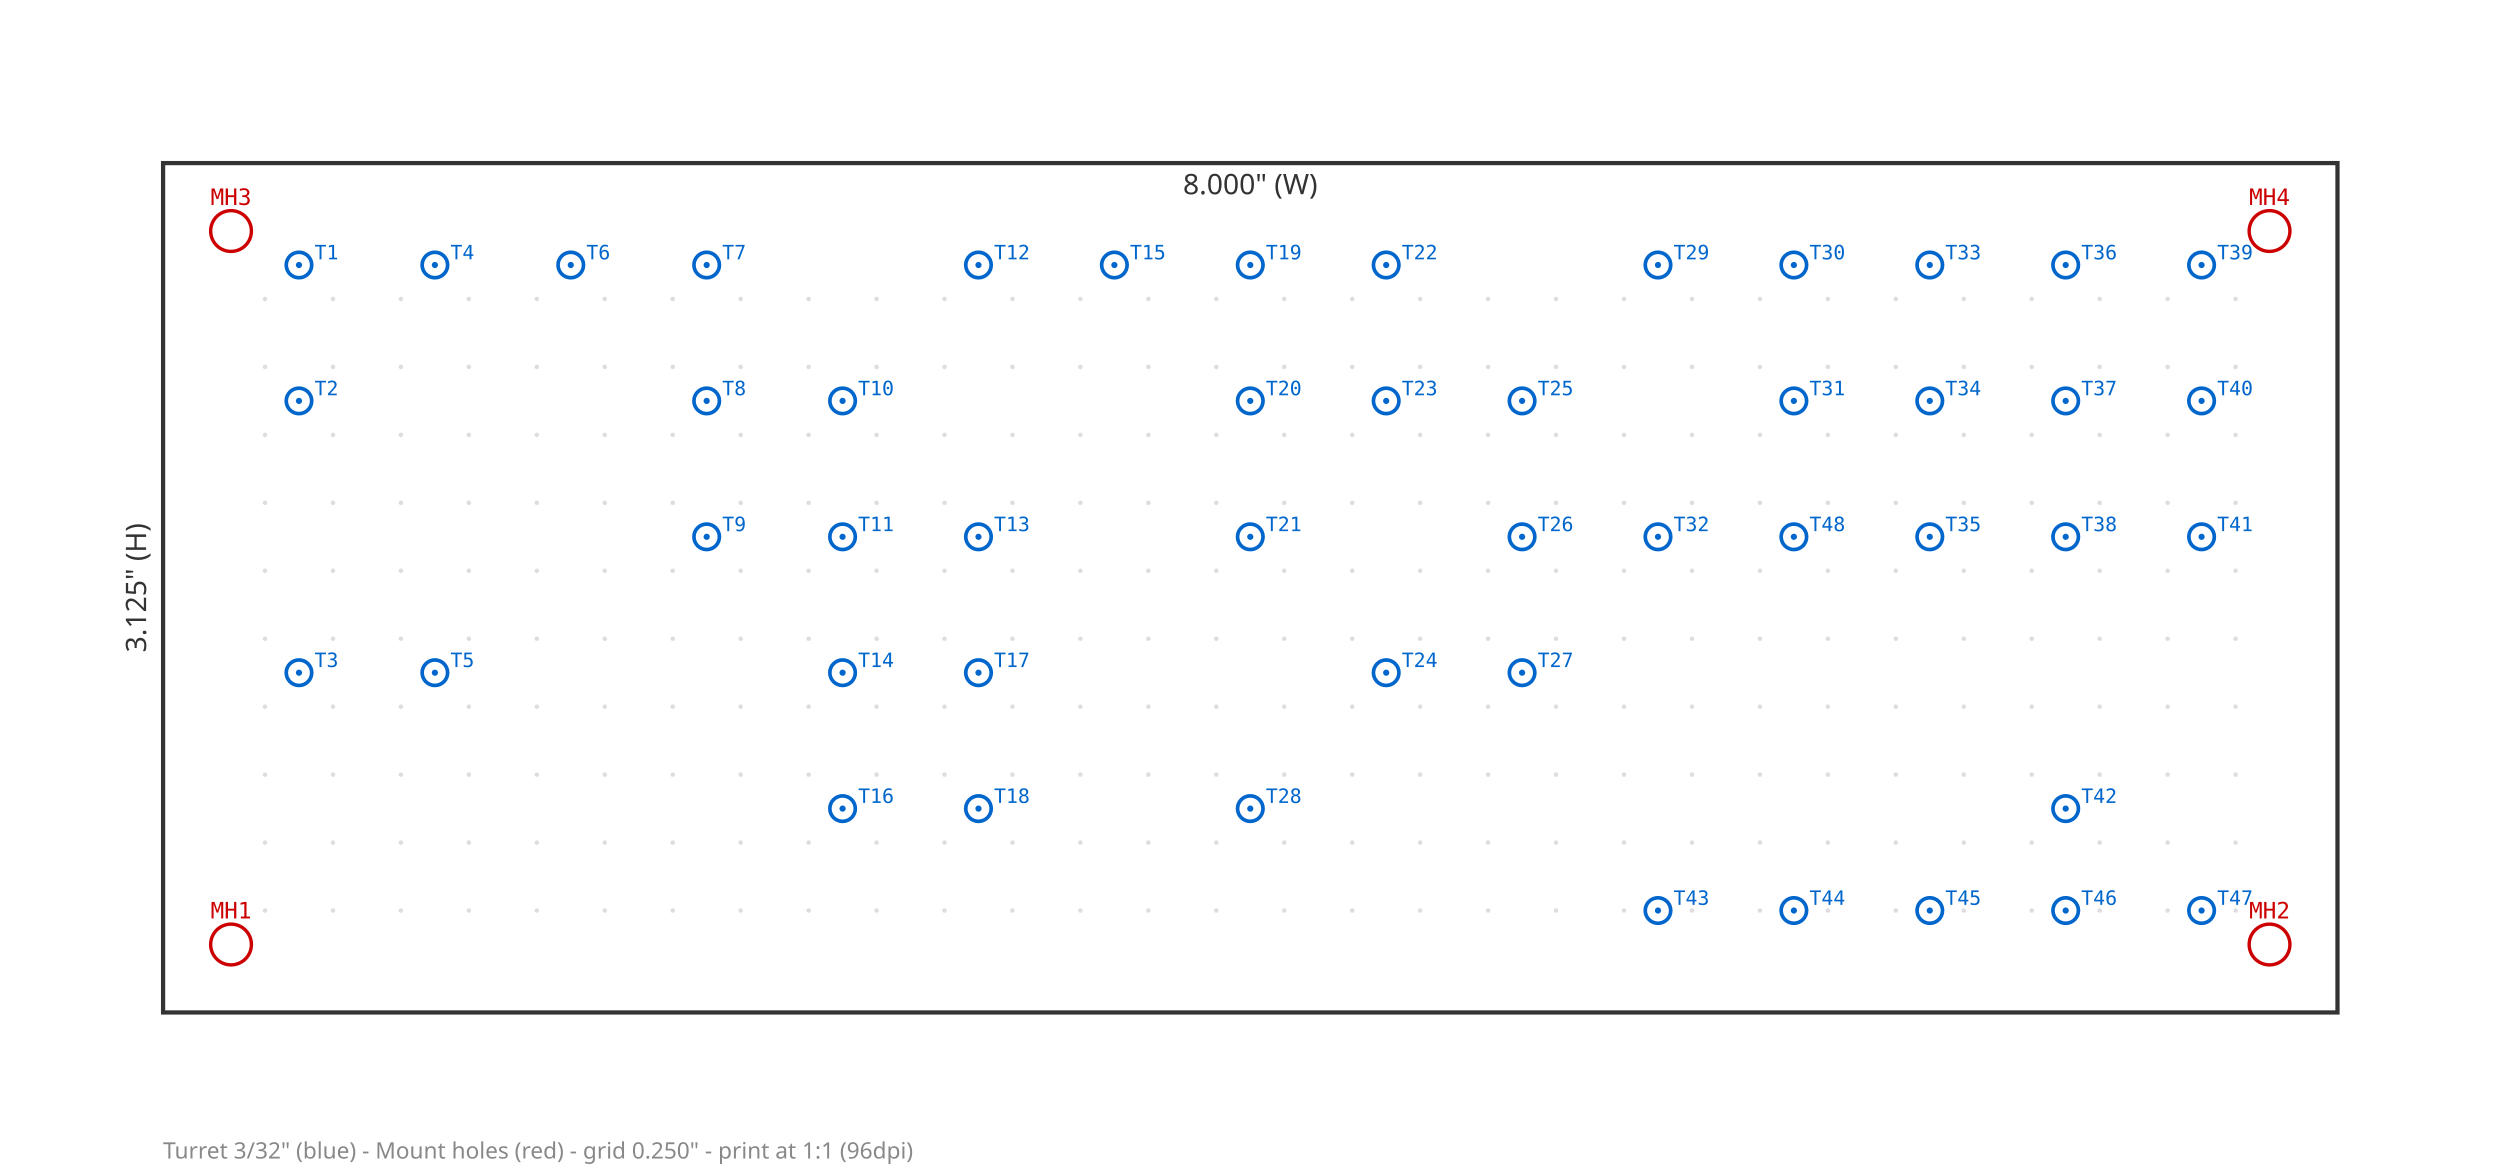
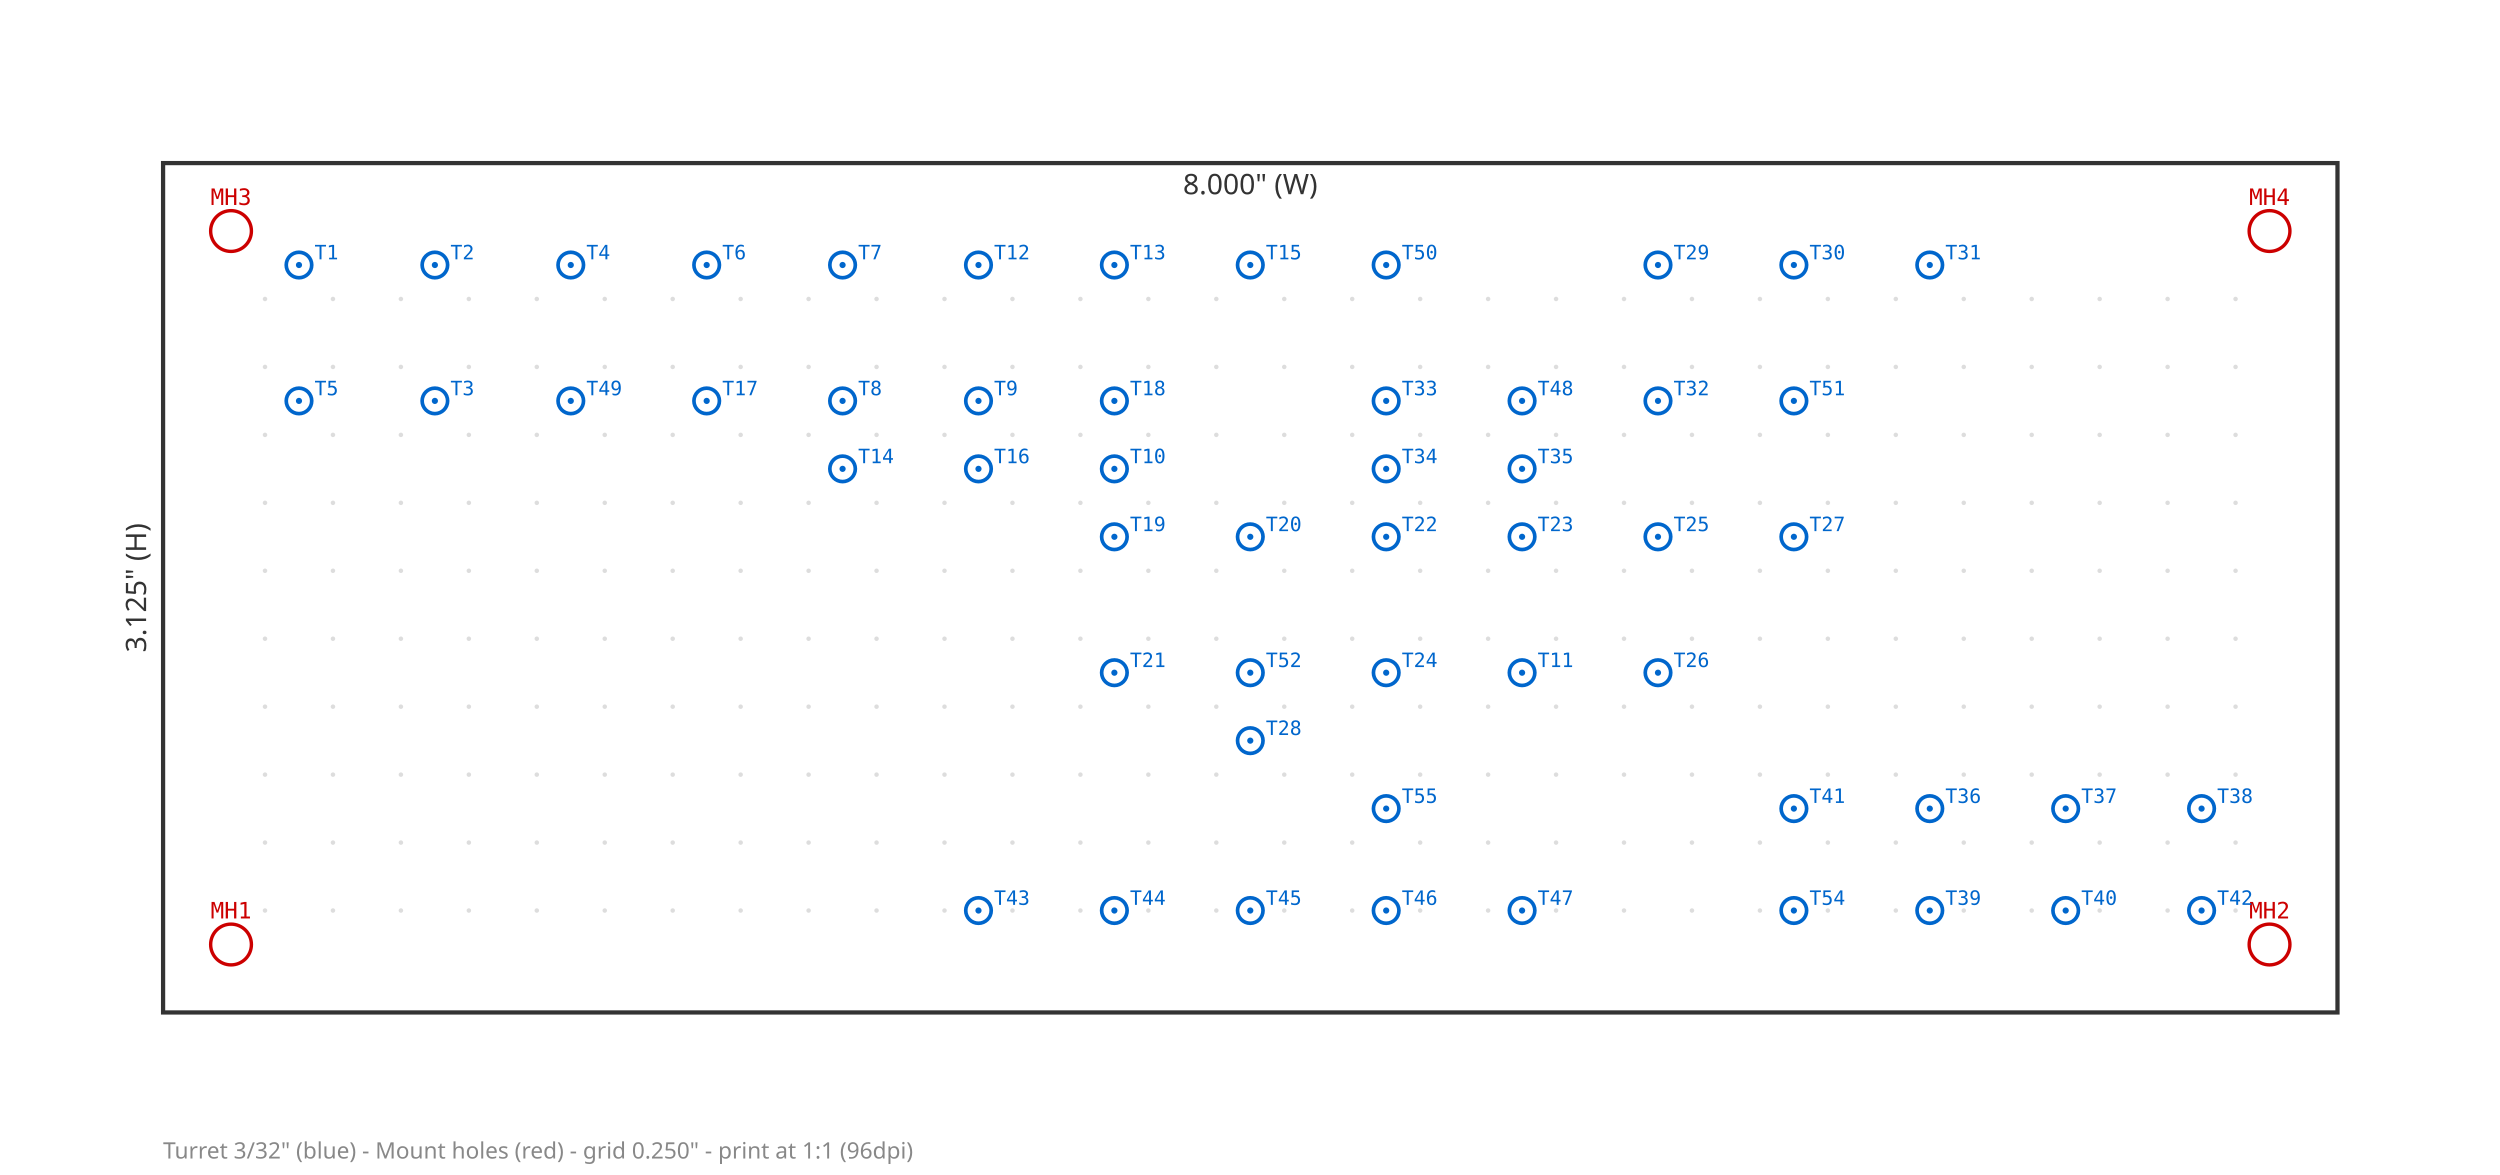
<svg xmlns="http://www.w3.org/2000/svg" width="883" height="415" viewBox="0 0 883 415">
  <rect width="100%" height="100%" fill="white" />
  <rect x="57.6" y="57.6" width="768.0" height="300.0" fill="none" stroke="#333" stroke-width="1.5" />
  <circle cx="93.6" cy="321.6" r="0.8" fill="#ddd" />
  <circle cx="93.6" cy="297.6" r="0.8" fill="#ddd" />
  <circle cx="93.6" cy="273.6" r="0.8" fill="#ddd" />
  <circle cx="93.6" cy="249.6" r="0.8" fill="#ddd" />
  <circle cx="93.6" cy="225.6" r="0.8" fill="#ddd" />
  <circle cx="93.6" cy="201.6" r="0.8" fill="#ddd" />
  <circle cx="93.6" cy="177.6" r="0.8" fill="#ddd" />
  <circle cx="93.6" cy="153.6" r="0.8" fill="#ddd" />
  <circle cx="93.6" cy="129.6" r="0.8" fill="#ddd" />
  <circle cx="93.6" cy="105.6" r="0.8" fill="#ddd" />
  <circle cx="117.6" cy="321.6" r="0.8" fill="#ddd" />
  <circle cx="117.6" cy="297.6" r="0.8" fill="#ddd" />
  <circle cx="117.6" cy="273.6" r="0.8" fill="#ddd" />
  <circle cx="117.6" cy="249.6" r="0.8" fill="#ddd" />
  <circle cx="117.6" cy="225.6" r="0.8" fill="#ddd" />
  <circle cx="117.6" cy="201.6" r="0.8" fill="#ddd" />
  <circle cx="117.6" cy="177.6" r="0.8" fill="#ddd" />
  <circle cx="117.6" cy="153.6" r="0.8" fill="#ddd" />
  <circle cx="117.6" cy="129.6" r="0.8" fill="#ddd" />
  <circle cx="117.6" cy="105.6" r="0.8" fill="#ddd" />
  <circle cx="141.6" cy="321.6" r="0.8" fill="#ddd" />
  <circle cx="141.6" cy="297.6" r="0.8" fill="#ddd" />
  <circle cx="141.6" cy="273.6" r="0.8" fill="#ddd" />
  <circle cx="141.6" cy="249.6" r="0.8" fill="#ddd" />
  <circle cx="141.6" cy="225.6" r="0.8" fill="#ddd" />
  <circle cx="141.6" cy="201.6" r="0.8" fill="#ddd" />
  <circle cx="141.6" cy="177.6" r="0.8" fill="#ddd" />
  <circle cx="141.6" cy="153.6" r="0.8" fill="#ddd" />
  <circle cx="141.6" cy="129.6" r="0.8" fill="#ddd" />
  <circle cx="141.6" cy="105.6" r="0.8" fill="#ddd" />
  <circle cx="165.6" cy="321.6" r="0.8" fill="#ddd" />
  <circle cx="165.6" cy="297.6" r="0.8" fill="#ddd" />
  <circle cx="165.6" cy="273.6" r="0.8" fill="#ddd" />
  <circle cx="165.6" cy="249.6" r="0.8" fill="#ddd" />
  <circle cx="165.6" cy="225.6" r="0.8" fill="#ddd" />
  <circle cx="165.6" cy="201.6" r="0.8" fill="#ddd" />
  <circle cx="165.6" cy="177.6" r="0.8" fill="#ddd" />
  <circle cx="165.6" cy="153.6" r="0.8" fill="#ddd" />
  <circle cx="165.6" cy="129.6" r="0.8" fill="#ddd" />
  <circle cx="165.6" cy="105.6" r="0.8" fill="#ddd" />
  <circle cx="189.6" cy="321.6" r="0.8" fill="#ddd" />
  <circle cx="189.6" cy="297.6" r="0.8" fill="#ddd" />
  <circle cx="189.6" cy="273.6" r="0.8" fill="#ddd" />
  <circle cx="189.6" cy="249.6" r="0.8" fill="#ddd" />
  <circle cx="189.6" cy="225.6" r="0.8" fill="#ddd" />
  <circle cx="189.6" cy="201.6" r="0.8" fill="#ddd" />
  <circle cx="189.6" cy="177.6" r="0.8" fill="#ddd" />
  <circle cx="189.6" cy="153.6" r="0.8" fill="#ddd" />
  <circle cx="189.6" cy="129.6" r="0.8" fill="#ddd" />
  <circle cx="189.6" cy="105.6" r="0.8" fill="#ddd" />
  <circle cx="213.6" cy="321.6" r="0.8" fill="#ddd" />
  <circle cx="213.6" cy="297.6" r="0.8" fill="#ddd" />
  <circle cx="213.6" cy="273.6" r="0.8" fill="#ddd" />
  <circle cx="213.6" cy="249.6" r="0.8" fill="#ddd" />
  <circle cx="213.6" cy="225.6" r="0.8" fill="#ddd" />
  <circle cx="213.6" cy="201.6" r="0.8" fill="#ddd" />
  <circle cx="213.6" cy="177.6" r="0.8" fill="#ddd" />
  <circle cx="213.6" cy="153.6" r="0.8" fill="#ddd" />
  <circle cx="213.6" cy="129.6" r="0.8" fill="#ddd" />
  <circle cx="213.6" cy="105.6" r="0.8" fill="#ddd" />
  <circle cx="237.6" cy="321.6" r="0.8" fill="#ddd" />
  <circle cx="237.6" cy="297.6" r="0.8" fill="#ddd" />
  <circle cx="237.6" cy="273.6" r="0.8" fill="#ddd" />
  <circle cx="237.6" cy="249.6" r="0.8" fill="#ddd" />
  <circle cx="237.6" cy="225.6" r="0.8" fill="#ddd" />
  <circle cx="237.6" cy="201.6" r="0.8" fill="#ddd" />
  <circle cx="237.6" cy="177.6" r="0.8" fill="#ddd" />
  <circle cx="237.6" cy="153.6" r="0.8" fill="#ddd" />
  <circle cx="237.6" cy="129.6" r="0.8" fill="#ddd" />
  <circle cx="237.6" cy="105.6" r="0.8" fill="#ddd" />
  <circle cx="261.6" cy="321.6" r="0.8" fill="#ddd" />
  <circle cx="261.6" cy="297.6" r="0.8" fill="#ddd" />
  <circle cx="261.6" cy="273.6" r="0.8" fill="#ddd" />
  <circle cx="261.6" cy="249.6" r="0.8" fill="#ddd" />
  <circle cx="261.6" cy="225.6" r="0.8" fill="#ddd" />
  <circle cx="261.6" cy="201.6" r="0.8" fill="#ddd" />
  <circle cx="261.6" cy="177.6" r="0.8" fill="#ddd" />
  <circle cx="261.6" cy="153.6" r="0.8" fill="#ddd" />
  <circle cx="261.6" cy="129.6" r="0.8" fill="#ddd" />
  <circle cx="261.6" cy="105.6" r="0.8" fill="#ddd" />
  <circle cx="285.6" cy="321.6" r="0.8" fill="#ddd" />
  <circle cx="285.6" cy="297.6" r="0.8" fill="#ddd" />
  <circle cx="285.6" cy="273.6" r="0.8" fill="#ddd" />
  <circle cx="285.6" cy="249.6" r="0.8" fill="#ddd" />
  <circle cx="285.6" cy="225.6" r="0.8" fill="#ddd" />
  <circle cx="285.6" cy="201.6" r="0.8" fill="#ddd" />
  <circle cx="285.6" cy="177.6" r="0.8" fill="#ddd" />
  <circle cx="285.6" cy="153.6" r="0.8" fill="#ddd" />
  <circle cx="285.6" cy="129.6" r="0.8" fill="#ddd" />
  <circle cx="285.6" cy="105.6" r="0.8" fill="#ddd" />
  <circle cx="309.6" cy="321.6" r="0.8" fill="#ddd" />
  <circle cx="309.6" cy="297.6" r="0.8" fill="#ddd" />
  <circle cx="309.6" cy="273.6" r="0.8" fill="#ddd" />
  <circle cx="309.6" cy="249.6" r="0.8" fill="#ddd" />
  <circle cx="309.6" cy="225.6" r="0.8" fill="#ddd" />
  <circle cx="309.6" cy="201.6" r="0.8" fill="#ddd" />
  <circle cx="309.6" cy="177.6" r="0.8" fill="#ddd" />
  <circle cx="309.6" cy="153.6" r="0.8" fill="#ddd" />
  <circle cx="309.6" cy="129.6" r="0.8" fill="#ddd" />
  <circle cx="309.6" cy="105.6" r="0.8" fill="#ddd" />
  <circle cx="333.6" cy="321.6" r="0.8" fill="#ddd" />
  <circle cx="333.6" cy="297.6" r="0.8" fill="#ddd" />
  <circle cx="333.6" cy="273.6" r="0.8" fill="#ddd" />
  <circle cx="333.6" cy="249.6" r="0.8" fill="#ddd" />
  <circle cx="333.6" cy="225.6" r="0.8" fill="#ddd" />
  <circle cx="333.6" cy="201.6" r="0.8" fill="#ddd" />
  <circle cx="333.6" cy="177.6" r="0.8" fill="#ddd" />
  <circle cx="333.6" cy="153.6" r="0.8" fill="#ddd" />
  <circle cx="333.6" cy="129.6" r="0.8" fill="#ddd" />
  <circle cx="333.6" cy="105.6" r="0.8" fill="#ddd" />
  <circle cx="357.6" cy="321.6" r="0.8" fill="#ddd" />
  <circle cx="357.6" cy="297.6" r="0.8" fill="#ddd" />
  <circle cx="357.6" cy="273.6" r="0.8" fill="#ddd" />
  <circle cx="357.6" cy="249.6" r="0.8" fill="#ddd" />
  <circle cx="357.6" cy="225.6" r="0.8" fill="#ddd" />
  <circle cx="357.6" cy="201.6" r="0.8" fill="#ddd" />
  <circle cx="357.6" cy="177.6" r="0.8" fill="#ddd" />
  <circle cx="357.6" cy="153.6" r="0.8" fill="#ddd" />
  <circle cx="357.6" cy="129.6" r="0.8" fill="#ddd" />
  <circle cx="357.6" cy="105.6" r="0.8" fill="#ddd" />
  <circle cx="381.6" cy="321.6" r="0.8" fill="#ddd" />
  <circle cx="381.6" cy="297.6" r="0.8" fill="#ddd" />
  <circle cx="381.6" cy="273.6" r="0.8" fill="#ddd" />
  <circle cx="381.6" cy="249.6" r="0.8" fill="#ddd" />
  <circle cx="381.6" cy="225.6" r="0.8" fill="#ddd" />
  <circle cx="381.6" cy="201.6" r="0.8" fill="#ddd" />
  <circle cx="381.6" cy="177.6" r="0.8" fill="#ddd" />
  <circle cx="381.6" cy="153.6" r="0.8" fill="#ddd" />
  <circle cx="381.6" cy="129.6" r="0.8" fill="#ddd" />
  <circle cx="381.6" cy="105.6" r="0.8" fill="#ddd" />
  <circle cx="405.6" cy="321.6" r="0.8" fill="#ddd" />
  <circle cx="405.6" cy="297.6" r="0.8" fill="#ddd" />
  <circle cx="405.6" cy="273.6" r="0.8" fill="#ddd" />
  <circle cx="405.6" cy="249.6" r="0.8" fill="#ddd" />
  <circle cx="405.6" cy="225.6" r="0.8" fill="#ddd" />
  <circle cx="405.6" cy="201.6" r="0.8" fill="#ddd" />
  <circle cx="405.6" cy="177.6" r="0.8" fill="#ddd" />
  <circle cx="405.6" cy="153.6" r="0.8" fill="#ddd" />
  <circle cx="405.6" cy="129.6" r="0.8" fill="#ddd" />
  <circle cx="405.6" cy="105.6" r="0.8" fill="#ddd" />
  <circle cx="429.6" cy="321.6" r="0.8" fill="#ddd" />
  <circle cx="429.6" cy="297.6" r="0.8" fill="#ddd" />
  <circle cx="429.6" cy="273.6" r="0.8" fill="#ddd" />
  <circle cx="429.6" cy="249.6" r="0.8" fill="#ddd" />
  <circle cx="429.6" cy="225.6" r="0.8" fill="#ddd" />
  <circle cx="429.6" cy="201.6" r="0.8" fill="#ddd" />
  <circle cx="429.6" cy="177.6" r="0.8" fill="#ddd" />
  <circle cx="429.6" cy="153.6" r="0.8" fill="#ddd" />
  <circle cx="429.6" cy="129.6" r="0.8" fill="#ddd" />
  <circle cx="429.6" cy="105.6" r="0.8" fill="#ddd" />
  <circle cx="453.6" cy="321.6" r="0.8" fill="#ddd" />
  <circle cx="453.6" cy="297.6" r="0.8" fill="#ddd" />
  <circle cx="453.6" cy="273.6" r="0.8" fill="#ddd" />
  <circle cx="453.6" cy="249.6" r="0.8" fill="#ddd" />
  <circle cx="453.6" cy="225.6" r="0.8" fill="#ddd" />
  <circle cx="453.6" cy="201.6" r="0.8" fill="#ddd" />
  <circle cx="453.6" cy="177.6" r="0.8" fill="#ddd" />
  <circle cx="453.6" cy="153.6" r="0.8" fill="#ddd" />
  <circle cx="453.6" cy="129.6" r="0.8" fill="#ddd" />
  <circle cx="453.6" cy="105.6" r="0.8" fill="#ddd" />
  <circle cx="477.6" cy="321.6" r="0.8" fill="#ddd" />
  <circle cx="477.6" cy="297.6" r="0.8" fill="#ddd" />
  <circle cx="477.6" cy="273.6" r="0.8" fill="#ddd" />
  <circle cx="477.6" cy="249.6" r="0.8" fill="#ddd" />
  <circle cx="477.6" cy="225.6" r="0.8" fill="#ddd" />
  <circle cx="477.6" cy="201.6" r="0.8" fill="#ddd" />
  <circle cx="477.6" cy="177.6" r="0.8" fill="#ddd" />
  <circle cx="477.6" cy="153.6" r="0.8" fill="#ddd" />
  <circle cx="477.6" cy="129.6" r="0.8" fill="#ddd" />
  <circle cx="477.6" cy="105.6" r="0.8" fill="#ddd" />
  <circle cx="501.6" cy="321.6" r="0.8" fill="#ddd" />
  <circle cx="501.6" cy="297.6" r="0.8" fill="#ddd" />
  <circle cx="501.6" cy="273.6" r="0.8" fill="#ddd" />
  <circle cx="501.6" cy="249.6" r="0.8" fill="#ddd" />
  <circle cx="501.6" cy="225.6" r="0.8" fill="#ddd" />
  <circle cx="501.6" cy="201.6" r="0.8" fill="#ddd" />
  <circle cx="501.6" cy="177.6" r="0.8" fill="#ddd" />
  <circle cx="501.6" cy="153.6" r="0.8" fill="#ddd" />
  <circle cx="501.6" cy="129.6" r="0.8" fill="#ddd" />
  <circle cx="501.6" cy="105.6" r="0.8" fill="#ddd" />
  <circle cx="525.6" cy="321.6" r="0.8" fill="#ddd" />
  <circle cx="525.6" cy="297.6" r="0.8" fill="#ddd" />
  <circle cx="525.6" cy="273.6" r="0.8" fill="#ddd" />
  <circle cx="525.6" cy="249.6" r="0.8" fill="#ddd" />
  <circle cx="525.6" cy="225.6" r="0.8" fill="#ddd" />
  <circle cx="525.6" cy="201.6" r="0.8" fill="#ddd" />
  <circle cx="525.6" cy="177.6" r="0.8" fill="#ddd" />
  <circle cx="525.6" cy="153.6" r="0.8" fill="#ddd" />
  <circle cx="525.6" cy="129.6" r="0.8" fill="#ddd" />
  <circle cx="525.6" cy="105.6" r="0.8" fill="#ddd" />
  <circle cx="549.6" cy="321.6" r="0.8" fill="#ddd" />
  <circle cx="549.6" cy="297.6" r="0.8" fill="#ddd" />
  <circle cx="549.6" cy="273.6" r="0.8" fill="#ddd" />
  <circle cx="549.6" cy="249.6" r="0.8" fill="#ddd" />
  <circle cx="549.6" cy="225.6" r="0.8" fill="#ddd" />
  <circle cx="549.6" cy="201.6" r="0.8" fill="#ddd" />
  <circle cx="549.6" cy="177.6" r="0.8" fill="#ddd" />
  <circle cx="549.6" cy="153.6" r="0.8" fill="#ddd" />
  <circle cx="549.6" cy="129.6" r="0.8" fill="#ddd" />
  <circle cx="549.6" cy="105.6" r="0.8" fill="#ddd" />
  <circle cx="573.6" cy="321.6" r="0.8" fill="#ddd" />
  <circle cx="573.6" cy="297.6" r="0.8" fill="#ddd" />
  <circle cx="573.6" cy="273.6" r="0.8" fill="#ddd" />
  <circle cx="573.6" cy="249.6" r="0.8" fill="#ddd" />
  <circle cx="573.6" cy="225.6" r="0.8" fill="#ddd" />
  <circle cx="573.6" cy="201.6" r="0.8" fill="#ddd" />
  <circle cx="573.6" cy="177.6" r="0.8" fill="#ddd" />
  <circle cx="573.6" cy="153.6" r="0.8" fill="#ddd" />
  <circle cx="573.6" cy="129.6" r="0.8" fill="#ddd" />
  <circle cx="573.6" cy="105.6" r="0.8" fill="#ddd" />
  <circle cx="597.6" cy="321.6" r="0.8" fill="#ddd" />
  <circle cx="597.6" cy="297.6" r="0.8" fill="#ddd" />
  <circle cx="597.6" cy="273.6" r="0.8" fill="#ddd" />
  <circle cx="597.6" cy="249.6" r="0.8" fill="#ddd" />
  <circle cx="597.6" cy="225.6" r="0.8" fill="#ddd" />
  <circle cx="597.6" cy="201.6" r="0.8" fill="#ddd" />
  <circle cx="597.6" cy="177.6" r="0.8" fill="#ddd" />
  <circle cx="597.6" cy="153.6" r="0.8" fill="#ddd" />
  <circle cx="597.6" cy="129.6" r="0.8" fill="#ddd" />
  <circle cx="597.6" cy="105.6" r="0.8" fill="#ddd" />
  <circle cx="621.6" cy="321.6" r="0.8" fill="#ddd" />
  <circle cx="621.6" cy="297.6" r="0.8" fill="#ddd" />
  <circle cx="621.6" cy="273.6" r="0.8" fill="#ddd" />
  <circle cx="621.6" cy="249.6" r="0.8" fill="#ddd" />
  <circle cx="621.6" cy="225.6" r="0.8" fill="#ddd" />
  <circle cx="621.6" cy="201.6" r="0.8" fill="#ddd" />
  <circle cx="621.6" cy="177.6" r="0.8" fill="#ddd" />
  <circle cx="621.6" cy="153.6" r="0.8" fill="#ddd" />
  <circle cx="621.6" cy="129.6" r="0.8" fill="#ddd" />
  <circle cx="621.6" cy="105.6" r="0.8" fill="#ddd" />
  <circle cx="645.6" cy="321.6" r="0.8" fill="#ddd" />
  <circle cx="645.6" cy="297.6" r="0.8" fill="#ddd" />
  <circle cx="645.6" cy="273.6" r="0.8" fill="#ddd" />
  <circle cx="645.6" cy="249.6" r="0.8" fill="#ddd" />
  <circle cx="645.6" cy="225.6" r="0.8" fill="#ddd" />
  <circle cx="645.6" cy="201.6" r="0.8" fill="#ddd" />
  <circle cx="645.6" cy="177.6" r="0.8" fill="#ddd" />
  <circle cx="645.6" cy="153.6" r="0.8" fill="#ddd" />
  <circle cx="645.6" cy="129.6" r="0.8" fill="#ddd" />
  <circle cx="645.6" cy="105.6" r="0.8" fill="#ddd" />
  <circle cx="669.6" cy="321.6" r="0.8" fill="#ddd" />
  <circle cx="669.6" cy="297.6" r="0.8" fill="#ddd" />
  <circle cx="669.6" cy="273.6" r="0.8" fill="#ddd" />
  <circle cx="669.6" cy="249.6" r="0.8" fill="#ddd" />
  <circle cx="669.6" cy="225.6" r="0.8" fill="#ddd" />
  <circle cx="669.6" cy="201.6" r="0.8" fill="#ddd" />
  <circle cx="669.6" cy="177.6" r="0.8" fill="#ddd" />
  <circle cx="669.6" cy="153.6" r="0.8" fill="#ddd" />
  <circle cx="669.6" cy="129.6" r="0.8" fill="#ddd" />
  <circle cx="669.6" cy="105.6" r="0.8" fill="#ddd" />
  <circle cx="693.6" cy="321.6" r="0.8" fill="#ddd" />
  <circle cx="693.6" cy="297.6" r="0.8" fill="#ddd" />
  <circle cx="693.6" cy="273.6" r="0.8" fill="#ddd" />
  <circle cx="693.6" cy="249.6" r="0.8" fill="#ddd" />
  <circle cx="693.6" cy="225.6" r="0.8" fill="#ddd" />
  <circle cx="693.6" cy="201.6" r="0.8" fill="#ddd" />
  <circle cx="693.6" cy="177.6" r="0.8" fill="#ddd" />
  <circle cx="693.6" cy="153.6" r="0.8" fill="#ddd" />
  <circle cx="693.6" cy="129.6" r="0.8" fill="#ddd" />
  <circle cx="693.6" cy="105.6" r="0.8" fill="#ddd" />
  <circle cx="717.6" cy="321.6" r="0.8" fill="#ddd" />
  <circle cx="717.6" cy="297.6" r="0.8" fill="#ddd" />
  <circle cx="717.6" cy="273.6" r="0.8" fill="#ddd" />
  <circle cx="717.6" cy="249.6" r="0.8" fill="#ddd" />
  <circle cx="717.6" cy="225.6" r="0.8" fill="#ddd" />
  <circle cx="717.6" cy="201.6" r="0.8" fill="#ddd" />
  <circle cx="717.6" cy="177.6" r="0.8" fill="#ddd" />
  <circle cx="717.6" cy="153.6" r="0.8" fill="#ddd" />
  <circle cx="717.6" cy="129.6" r="0.8" fill="#ddd" />
  <circle cx="717.6" cy="105.6" r="0.8" fill="#ddd" />
  <circle cx="741.6" cy="321.6" r="0.8" fill="#ddd" />
  <circle cx="741.6" cy="297.6" r="0.8" fill="#ddd" />
  <circle cx="741.6" cy="273.6" r="0.8" fill="#ddd" />
  <circle cx="741.6" cy="249.6" r="0.8" fill="#ddd" />
  <circle cx="741.6" cy="225.6" r="0.8" fill="#ddd" />
  <circle cx="741.6" cy="201.6" r="0.8" fill="#ddd" />
  <circle cx="741.6" cy="177.6" r="0.8" fill="#ddd" />
  <circle cx="741.6" cy="153.6" r="0.8" fill="#ddd" />
  <circle cx="741.6" cy="129.6" r="0.8" fill="#ddd" />
  <circle cx="741.6" cy="105.6" r="0.8" fill="#ddd" />
  <circle cx="765.6" cy="321.6" r="0.8" fill="#ddd" />
  <circle cx="765.6" cy="297.6" r="0.8" fill="#ddd" />
  <circle cx="765.6" cy="273.6" r="0.8" fill="#ddd" />
  <circle cx="765.6" cy="249.6" r="0.8" fill="#ddd" />
  <circle cx="765.6" cy="225.6" r="0.8" fill="#ddd" />
  <circle cx="765.6" cy="201.6" r="0.8" fill="#ddd" />
  <circle cx="765.6" cy="177.6" r="0.8" fill="#ddd" />
  <circle cx="765.6" cy="153.6" r="0.8" fill="#ddd" />
  <circle cx="765.6" cy="129.6" r="0.8" fill="#ddd" />
  <circle cx="765.6" cy="105.6" r="0.8" fill="#ddd" />
  <circle cx="789.6" cy="321.6" r="0.8" fill="#ddd" />
  <circle cx="789.6" cy="297.6" r="0.8" fill="#ddd" />
  <circle cx="789.6" cy="273.6" r="0.8" fill="#ddd" />
  <circle cx="789.6" cy="249.6" r="0.8" fill="#ddd" />
  <circle cx="789.6" cy="225.6" r="0.8" fill="#ddd" />
  <circle cx="789.6" cy="201.6" r="0.8" fill="#ddd" />
  <circle cx="789.6" cy="177.6" r="0.8" fill="#ddd" />
  <circle cx="789.6" cy="153.6" r="0.8" fill="#ddd" />
  <circle cx="789.6" cy="129.6" r="0.8" fill="#ddd" />
  <circle cx="789.6" cy="105.6" r="0.8" fill="#ddd" />
  <circle cx="81.6" cy="333.6" r="7.2" fill="none" stroke="#c00" stroke-width="1.2" />
  <text x="81.6" y="324.4" font-family="monospace" font-size="8" text-anchor="middle" fill="#c00">MH1</text>
  <circle cx="801.6" cy="333.6" r="7.2" fill="none" stroke="#c00" stroke-width="1.2" />
  <text x="801.6" y="324.4" font-family="monospace" font-size="8" text-anchor="middle" fill="#c00">MH2</text>
  <circle cx="81.6" cy="81.6" r="7.2" fill="none" stroke="#c00" stroke-width="1.2" />
  <text x="81.6" y="72.4" font-family="monospace" font-size="8" text-anchor="middle" fill="#c00">MH3</text>
  <circle cx="801.6" cy="81.6" r="7.2" fill="none" stroke="#c00" stroke-width="1.2" />
  <text x="801.6" y="72.4" font-family="monospace" font-size="8" text-anchor="middle" fill="#c00">MH4</text>
  <circle cx="105.6" cy="93.6" r="4.5" fill="none" stroke="#06c" stroke-width="1.3" />
  <circle cx="105.6" cy="93.6" r="1.1" fill="#06c" />
  <text x="111.1" y="91.6" font-family="monospace" font-size="7" fill="#06c">T1</text>
+   <circle cx="153.6" cy="93.6" r="4.5" fill="none" stroke="#06c" stroke-width="1.3" />
+   <circle cx="153.6" cy="93.6" r="1.1" fill="#06c" />
+   <text x="159.1" y="91.6" font-family="monospace" font-size="7" fill="#06c">T2</text>
+   <circle cx="153.6" cy="141.6" r="4.5" fill="none" stroke="#06c" stroke-width="1.3" />
+   <circle cx="153.6" cy="141.6" r="1.1" fill="#06c" />
+   <text x="159.1" y="139.6" font-family="monospace" font-size="7" fill="#06c">T3</text>
  <circle cx="105.6" cy="141.6" r="4.5" fill="none" stroke="#06c" stroke-width="1.3" />
  <circle cx="105.6" cy="141.6" r="1.1" fill="#06c" />
-   <text x="111.1" y="139.6" font-family="monospace" font-size="7" fill="#06c">T2</text>
-   <circle cx="105.6" cy="237.6" r="4.5" fill="none" stroke="#06c" stroke-width="1.3" />
-   <circle cx="105.6" cy="237.6" r="1.1" fill="#06c" />
-   <text x="111.1" y="235.6" font-family="monospace" font-size="7" fill="#06c">T3</text>
-   <circle cx="153.6" cy="93.6" r="4.5" fill="none" stroke="#06c" stroke-width="1.3" />
-   <circle cx="153.6" cy="93.6" r="1.1" fill="#06c" />
-   <text x="159.1" y="91.6" font-family="monospace" font-size="7" fill="#06c">T4</text>
-   <circle cx="153.6" cy="237.6" r="4.5" fill="none" stroke="#06c" stroke-width="1.3" />
-   <circle cx="153.6" cy="237.6" r="1.1" fill="#06c" />
-   <text x="159.1" y="235.6" font-family="monospace" font-size="7" fill="#06c">T5</text>
+   <text x="111.1" y="139.6" font-family="monospace" font-size="7" fill="#06c">T5</text>
  <circle cx="201.6" cy="93.6" r="4.5" fill="none" stroke="#06c" stroke-width="1.3" />
  <circle cx="201.6" cy="93.6" r="1.1" fill="#06c" />
-   <text x="207.1" y="91.6" font-family="monospace" font-size="7" fill="#06c">T6</text>
+   <text x="207.1" y="91.6" font-family="monospace" font-size="7" fill="#06c">T4</text>
+   <circle cx="201.6" cy="141.6" r="4.5" fill="none" stroke="#06c" stroke-width="1.3" />
+   <circle cx="201.6" cy="141.6" r="1.1" fill="#06c" />
+   <text x="207.1" y="139.6" font-family="monospace" font-size="7" fill="#06c">T49</text>
  <circle cx="249.6" cy="93.6" r="4.5" fill="none" stroke="#06c" stroke-width="1.3" />
  <circle cx="249.6" cy="93.6" r="1.1" fill="#06c" />
-   <text x="255.1" y="91.6" font-family="monospace" font-size="7" fill="#06c">T7</text>
-   <circle cx="249.6" cy="141.6" r="4.5" fill="none" stroke="#06c" stroke-width="1.3" />
-   <circle cx="249.6" cy="141.6" r="1.1" fill="#06c" />
-   <text x="255.1" y="139.6" font-family="monospace" font-size="7" fill="#06c">T8</text>
-   <circle cx="249.6" cy="189.6" r="4.5" fill="none" stroke="#06c" stroke-width="1.3" />
-   <circle cx="249.6" cy="189.6" r="1.1" fill="#06c" />
-   <text x="255.1" y="187.6" font-family="monospace" font-size="7" fill="#06c">T9</text>
+   <text x="255.1" y="91.6" font-family="monospace" font-size="7" fill="#06c">T6</text>
+   <circle cx="297.6" cy="93.6" r="4.5" fill="none" stroke="#06c" stroke-width="1.3" />
+   <circle cx="297.6" cy="93.6" r="1.1" fill="#06c" />
+   <text x="303.1" y="91.6" font-family="monospace" font-size="7" fill="#06c">T7</text>
  <circle cx="297.6" cy="141.6" r="4.5" fill="none" stroke="#06c" stroke-width="1.3" />
  <circle cx="297.6" cy="141.6" r="1.1" fill="#06c" />
-   <text x="303.1" y="139.6" font-family="monospace" font-size="7" fill="#06c">T10</text>
-   <circle cx="297.6" cy="189.6" r="4.5" fill="none" stroke="#06c" stroke-width="1.3" />
-   <circle cx="297.6" cy="189.6" r="1.1" fill="#06c" />
-   <text x="303.1" y="187.6" font-family="monospace" font-size="7" fill="#06c">T11</text>
+   <text x="303.1" y="139.6" font-family="monospace" font-size="7" fill="#06c">T8</text>
+   <circle cx="345.6" cy="141.6" r="4.5" fill="none" stroke="#06c" stroke-width="1.3" />
+   <circle cx="345.6" cy="141.6" r="1.1" fill="#06c" />
+   <text x="351.1" y="139.6" font-family="monospace" font-size="7" fill="#06c">T9</text>
  <circle cx="345.6" cy="93.6" r="4.5" fill="none" stroke="#06c" stroke-width="1.3" />
  <circle cx="345.6" cy="93.6" r="1.1" fill="#06c" />
  <text x="351.1" y="91.6" font-family="monospace" font-size="7" fill="#06c">T12</text>
-   <circle cx="345.6" cy="189.6" r="4.5" fill="none" stroke="#06c" stroke-width="1.3" />
-   <circle cx="345.6" cy="189.6" r="1.1" fill="#06c" />
-   <text x="351.1" y="187.6" font-family="monospace" font-size="7" fill="#06c">T13</text>
-   <circle cx="297.6" cy="237.6" r="4.5" fill="none" stroke="#06c" stroke-width="1.3" />
-   <circle cx="297.6" cy="237.6" r="1.1" fill="#06c" />
-   <text x="303.1" y="235.6" font-family="monospace" font-size="7" fill="#06c">T14</text>
  <circle cx="393.6" cy="93.6" r="4.5" fill="none" stroke="#06c" stroke-width="1.3" />
  <circle cx="393.6" cy="93.6" r="1.1" fill="#06c" />
-   <text x="399.1" y="91.6" font-family="monospace" font-size="7" fill="#06c">T15</text>
-   <circle cx="297.6" cy="285.6" r="4.5" fill="none" stroke="#06c" stroke-width="1.3" />
-   <circle cx="297.6" cy="285.6" r="1.1" fill="#06c" />
-   <text x="303.1" y="283.6" font-family="monospace" font-size="7" fill="#06c">T16</text>
-   <circle cx="345.6" cy="237.6" r="4.5" fill="none" stroke="#06c" stroke-width="1.3" />
-   <circle cx="345.6" cy="237.6" r="1.1" fill="#06c" />
-   <text x="351.1" y="235.6" font-family="monospace" font-size="7" fill="#06c">T17</text>
-   <circle cx="345.6" cy="285.6" r="4.5" fill="none" stroke="#06c" stroke-width="1.3" />
-   <circle cx="345.6" cy="285.6" r="1.1" fill="#06c" />
-   <text x="351.1" y="283.6" font-family="monospace" font-size="7" fill="#06c">T18</text>
+   <text x="399.1" y="91.6" font-family="monospace" font-size="7" fill="#06c">T13</text>
+   <circle cx="393.6" cy="165.6" r="4.5" fill="none" stroke="#06c" stroke-width="1.3" />
+   <circle cx="393.6" cy="165.6" r="1.1" fill="#06c" />
+   <text x="399.1" y="163.6" font-family="monospace" font-size="7" fill="#06c">T10</text>
+   <circle cx="297.6" cy="165.6" r="4.5" fill="none" stroke="#06c" stroke-width="1.3" />
+   <circle cx="297.6" cy="165.6" r="1.1" fill="#06c" />
+   <text x="303.1" y="163.6" font-family="monospace" font-size="7" fill="#06c">T14</text>
+   <circle cx="345.6" cy="165.6" r="4.5" fill="none" stroke="#06c" stroke-width="1.3" />
+   <circle cx="345.6" cy="165.6" r="1.1" fill="#06c" />
+   <text x="351.1" y="163.6" font-family="monospace" font-size="7" fill="#06c">T16</text>
+   <circle cx="249.6" cy="141.6" r="4.5" fill="none" stroke="#06c" stroke-width="1.3" />
+   <circle cx="249.6" cy="141.6" r="1.1" fill="#06c" />
+   <text x="255.1" y="139.6" font-family="monospace" font-size="7" fill="#06c">T17</text>
+   <circle cx="393.6" cy="141.6" r="4.5" fill="none" stroke="#06c" stroke-width="1.3" />
+   <circle cx="393.6" cy="141.6" r="1.1" fill="#06c" />
+   <text x="399.1" y="139.6" font-family="monospace" font-size="7" fill="#06c">T18</text>
  <circle cx="441.6" cy="93.6" r="4.5" fill="none" stroke="#06c" stroke-width="1.3" />
  <circle cx="441.6" cy="93.6" r="1.1" fill="#06c" />
-   <text x="447.1" y="91.6" font-family="monospace" font-size="7" fill="#06c">T19</text>
-   <circle cx="441.6" cy="141.6" r="4.5" fill="none" stroke="#06c" stroke-width="1.3" />
-   <circle cx="441.6" cy="141.6" r="1.1" fill="#06c" />
-   <text x="447.1" y="139.6" font-family="monospace" font-size="7" fill="#06c">T20</text>
-   <circle cx="441.6" cy="189.6" r="4.5" fill="none" stroke="#06c" stroke-width="1.3" />
-   <circle cx="441.6" cy="189.6" r="1.1" fill="#06c" />
-   <text x="447.1" y="187.6" font-family="monospace" font-size="7" fill="#06c">T21</text>
+   <text x="447.1" y="91.6" font-family="monospace" font-size="7" fill="#06c">T15</text>
  <circle cx="489.6" cy="93.6" r="4.5" fill="none" stroke="#06c" stroke-width="1.3" />
  <circle cx="489.6" cy="93.6" r="1.1" fill="#06c" />
-   <text x="495.1" y="91.6" font-family="monospace" font-size="7" fill="#06c">T22</text>
+   <text x="495.1" y="91.6" font-family="monospace" font-size="7" fill="#06c">T50</text>
  <circle cx="489.6" cy="141.6" r="4.5" fill="none" stroke="#06c" stroke-width="1.3" />
  <circle cx="489.6" cy="141.6" r="1.1" fill="#06c" />
-   <text x="495.1" y="139.6" font-family="monospace" font-size="7" fill="#06c">T23</text>
-   <circle cx="489.6" cy="237.6" r="4.5" fill="none" stroke="#06c" stroke-width="1.3" />
-   <circle cx="489.6" cy="237.6" r="1.1" fill="#06c" />
-   <text x="495.1" y="235.6" font-family="monospace" font-size="7" fill="#06c">T24</text>
+   <text x="495.1" y="139.6" font-family="monospace" font-size="7" fill="#06c">T33</text>
+   <circle cx="489.6" cy="165.6" r="4.5" fill="none" stroke="#06c" stroke-width="1.3" />
+   <circle cx="489.6" cy="165.6" r="1.1" fill="#06c" />
+   <text x="495.1" y="163.6" font-family="monospace" font-size="7" fill="#06c">T34</text>
  <circle cx="537.6" cy="141.6" r="4.5" fill="none" stroke="#06c" stroke-width="1.3" />
  <circle cx="537.6" cy="141.6" r="1.1" fill="#06c" />
-   <text x="543.1" y="139.6" font-family="monospace" font-size="7" fill="#06c">T25</text>
-   <circle cx="537.6" cy="189.6" r="4.5" fill="none" stroke="#06c" stroke-width="1.3" />
-   <circle cx="537.6" cy="189.6" r="1.1" fill="#06c" />
-   <text x="543.1" y="187.6" font-family="monospace" font-size="7" fill="#06c">T26</text>
-   <circle cx="537.6" cy="237.6" r="4.5" fill="none" stroke="#06c" stroke-width="1.3" />
-   <circle cx="537.6" cy="237.6" r="1.1" fill="#06c" />
-   <text x="543.1" y="235.6" font-family="monospace" font-size="7" fill="#06c">T27</text>
-   <circle cx="441.6" cy="285.6" r="4.5" fill="none" stroke="#06c" stroke-width="1.3" />
-   <circle cx="441.6" cy="285.6" r="1.1" fill="#06c" />
-   <text x="447.1" y="283.6" font-family="monospace" font-size="7" fill="#06c">T28</text>
+   <text x="543.1" y="139.6" font-family="monospace" font-size="7" fill="#06c">T48</text>
+   <circle cx="537.6" cy="165.6" r="4.5" fill="none" stroke="#06c" stroke-width="1.3" />
+   <circle cx="537.6" cy="165.6" r="1.1" fill="#06c" />
+   <text x="543.1" y="163.6" font-family="monospace" font-size="7" fill="#06c">T35</text>
  <circle cx="585.6" cy="93.6" r="4.5" fill="none" stroke="#06c" stroke-width="1.3" />
  <circle cx="585.6" cy="93.6" r="1.1" fill="#06c" />
  <text x="591.1" y="91.6" font-family="monospace" font-size="7" fill="#06c">T29</text>
+   <circle cx="585.6" cy="141.6" r="4.5" fill="none" stroke="#06c" stroke-width="1.3" />
+   <circle cx="585.6" cy="141.6" r="1.1" fill="#06c" />
+   <text x="591.1" y="139.6" font-family="monospace" font-size="7" fill="#06c">T32</text>
  <circle cx="633.6" cy="93.6" r="4.5" fill="none" stroke="#06c" stroke-width="1.3" />
  <circle cx="633.6" cy="93.6" r="1.1" fill="#06c" />
  <text x="639.1" y="91.6" font-family="monospace" font-size="7" fill="#06c">T30</text>
  <circle cx="633.6" cy="141.6" r="4.5" fill="none" stroke="#06c" stroke-width="1.3" />
  <circle cx="633.6" cy="141.6" r="1.1" fill="#06c" />
-   <text x="639.1" y="139.6" font-family="monospace" font-size="7" fill="#06c">T31</text>
+   <text x="639.1" y="139.6" font-family="monospace" font-size="7" fill="#06c">T51</text>
+   <circle cx="681.6" cy="93.6" r="4.5" fill="none" stroke="#06c" stroke-width="1.3" />
+   <circle cx="681.6" cy="93.6" r="1.1" fill="#06c" />
+   <text x="687.1" y="91.6" font-family="monospace" font-size="7" fill="#06c">T31</text>
+   <circle cx="393.6" cy="189.6" r="4.5" fill="none" stroke="#06c" stroke-width="1.3" />
+   <circle cx="393.6" cy="189.6" r="1.1" fill="#06c" />
+   <text x="399.1" y="187.6" font-family="monospace" font-size="7" fill="#06c">T19</text>
+   <circle cx="393.6" cy="237.6" r="4.5" fill="none" stroke="#06c" stroke-width="1.3" />
+   <circle cx="393.6" cy="237.6" r="1.1" fill="#06c" />
+   <text x="399.1" y="235.6" font-family="monospace" font-size="7" fill="#06c">T21</text>
+   <circle cx="441.6" cy="189.6" r="4.5" fill="none" stroke="#06c" stroke-width="1.3" />
+   <circle cx="441.6" cy="189.6" r="1.1" fill="#06c" />
+   <text x="447.1" y="187.6" font-family="monospace" font-size="7" fill="#06c">T20</text>
+   <circle cx="441.6" cy="237.6" r="4.5" fill="none" stroke="#06c" stroke-width="1.3" />
+   <circle cx="441.6" cy="237.6" r="1.1" fill="#06c" />
+   <text x="447.1" y="235.6" font-family="monospace" font-size="7" fill="#06c">T52</text>
+   <circle cx="441.6" cy="261.6" r="4.5" fill="none" stroke="#06c" stroke-width="1.3" />
+   <circle cx="441.6" cy="261.6" r="1.1" fill="#06c" />
+   <text x="447.1" y="259.6" font-family="monospace" font-size="7" fill="#06c">T28</text>
+   <circle cx="489.6" cy="189.6" r="4.5" fill="none" stroke="#06c" stroke-width="1.3" />
+   <circle cx="489.6" cy="189.6" r="1.1" fill="#06c" />
+   <text x="495.1" y="187.6" font-family="monospace" font-size="7" fill="#06c">T22</text>
+   <circle cx="489.6" cy="237.6" r="4.5" fill="none" stroke="#06c" stroke-width="1.3" />
+   <circle cx="489.6" cy="237.6" r="1.1" fill="#06c" />
+   <text x="495.1" y="235.6" font-family="monospace" font-size="7" fill="#06c">T24</text>
+   <circle cx="537.6" cy="189.6" r="4.5" fill="none" stroke="#06c" stroke-width="1.3" />
+   <circle cx="537.6" cy="189.6" r="1.1" fill="#06c" />
+   <text x="543.1" y="187.6" font-family="monospace" font-size="7" fill="#06c">T23</text>
+   <circle cx="537.6" cy="237.6" r="4.5" fill="none" stroke="#06c" stroke-width="1.3" />
+   <circle cx="537.6" cy="237.6" r="1.1" fill="#06c" />
+   <text x="543.1" y="235.6" font-family="monospace" font-size="7" fill="#06c">T11</text>
  <circle cx="585.6" cy="189.6" r="4.5" fill="none" stroke="#06c" stroke-width="1.3" />
  <circle cx="585.6" cy="189.6" r="1.1" fill="#06c" />
-   <text x="591.1" y="187.6" font-family="monospace" font-size="7" fill="#06c">T32</text>
-   <circle cx="681.6" cy="93.6" r="4.5" fill="none" stroke="#06c" stroke-width="1.3" />
-   <circle cx="681.6" cy="93.6" r="1.1" fill="#06c" />
-   <text x="687.1" y="91.6" font-family="monospace" font-size="7" fill="#06c">T33</text>
-   <circle cx="681.6" cy="141.6" r="4.5" fill="none" stroke="#06c" stroke-width="1.3" />
-   <circle cx="681.6" cy="141.6" r="1.1" fill="#06c" />
-   <text x="687.1" y="139.6" font-family="monospace" font-size="7" fill="#06c">T34</text>
-   <circle cx="681.6" cy="189.6" r="4.5" fill="none" stroke="#06c" stroke-width="1.3" />
-   <circle cx="681.6" cy="189.6" r="1.1" fill="#06c" />
-   <text x="687.1" y="187.6" font-family="monospace" font-size="7" fill="#06c">T35</text>
-   <circle cx="729.6" cy="93.6" r="4.5" fill="none" stroke="#06c" stroke-width="1.3" />
-   <circle cx="729.6" cy="93.6" r="1.1" fill="#06c" />
-   <text x="735.1" y="91.6" font-family="monospace" font-size="7" fill="#06c">T36</text>
-   <circle cx="729.6" cy="141.6" r="4.5" fill="none" stroke="#06c" stroke-width="1.3" />
-   <circle cx="729.6" cy="141.6" r="1.1" fill="#06c" />
-   <text x="735.1" y="139.6" font-family="monospace" font-size="7" fill="#06c">T37</text>
-   <circle cx="729.6" cy="189.6" r="4.5" fill="none" stroke="#06c" stroke-width="1.3" />
-   <circle cx="729.6" cy="189.6" r="1.1" fill="#06c" />
-   <text x="735.1" y="187.6" font-family="monospace" font-size="7" fill="#06c">T38</text>
-   <circle cx="777.6" cy="93.6" r="4.5" fill="none" stroke="#06c" stroke-width="1.3" />
-   <circle cx="777.6" cy="93.6" r="1.1" fill="#06c" />
-   <text x="783.1" y="91.6" font-family="monospace" font-size="7" fill="#06c">T39</text>
-   <circle cx="777.6" cy="141.6" r="4.5" fill="none" stroke="#06c" stroke-width="1.3" />
-   <circle cx="777.6" cy="141.6" r="1.1" fill="#06c" />
-   <text x="783.1" y="139.6" font-family="monospace" font-size="7" fill="#06c">T40</text>
-   <circle cx="777.6" cy="189.6" r="4.5" fill="none" stroke="#06c" stroke-width="1.3" />
-   <circle cx="777.6" cy="189.6" r="1.1" fill="#06c" />
-   <text x="783.1" y="187.6" font-family="monospace" font-size="7" fill="#06c">T41</text>
+   <text x="591.1" y="187.6" font-family="monospace" font-size="7" fill="#06c">T25</text>
+   <circle cx="585.6" cy="237.6" r="4.5" fill="none" stroke="#06c" stroke-width="1.3" />
+   <circle cx="585.6" cy="237.6" r="1.1" fill="#06c" />
+   <text x="591.1" y="235.6" font-family="monospace" font-size="7" fill="#06c">T26</text>
+   <circle cx="633.6" cy="189.6" r="4.5" fill="none" stroke="#06c" stroke-width="1.3" />
+   <circle cx="633.6" cy="189.6" r="1.1" fill="#06c" />
+   <text x="639.1" y="187.6" font-family="monospace" font-size="7" fill="#06c">T27</text>
+   <circle cx="345.6" cy="321.6" r="4.5" fill="none" stroke="#06c" stroke-width="1.3" />
+   <circle cx="345.6" cy="321.6" r="1.1" fill="#06c" />
+   <text x="351.1" y="319.6" font-family="monospace" font-size="7" fill="#06c">T43</text>
+   <circle cx="393.6" cy="321.6" r="4.5" fill="none" stroke="#06c" stroke-width="1.3" />
+   <circle cx="393.6" cy="321.6" r="1.1" fill="#06c" />
+   <text x="399.1" y="319.6" font-family="monospace" font-size="7" fill="#06c">T44</text>
+   <circle cx="441.6" cy="321.6" r="4.5" fill="none" stroke="#06c" stroke-width="1.3" />
+   <circle cx="441.6" cy="321.6" r="1.1" fill="#06c" />
+   <text x="447.1" y="319.6" font-family="monospace" font-size="7" fill="#06c">T45</text>
+   <circle cx="489.6" cy="321.6" r="4.5" fill="none" stroke="#06c" stroke-width="1.3" />
+   <circle cx="489.6" cy="321.6" r="1.1" fill="#06c" />
+   <text x="495.1" y="319.6" font-family="monospace" font-size="7" fill="#06c">T46</text>
+   <circle cx="489.6" cy="285.6" r="4.5" fill="none" stroke="#06c" stroke-width="1.3" />
+   <circle cx="489.6" cy="285.6" r="1.1" fill="#06c" />
+   <text x="495.1" y="283.6" font-family="monospace" font-size="7" fill="#06c">T55</text>
+   <circle cx="537.6" cy="321.6" r="4.5" fill="none" stroke="#06c" stroke-width="1.3" />
+   <circle cx="537.6" cy="321.6" r="1.1" fill="#06c" />
+   <text x="543.1" y="319.6" font-family="monospace" font-size="7" fill="#06c">T47</text>
+   <circle cx="633.6" cy="285.6" r="4.5" fill="none" stroke="#06c" stroke-width="1.3" />
+   <circle cx="633.6" cy="285.6" r="1.1" fill="#06c" />
+   <text x="639.1" y="283.6" font-family="monospace" font-size="7" fill="#06c">T41</text>
+   <circle cx="633.6" cy="321.6" r="4.5" fill="none" stroke="#06c" stroke-width="1.3" />
+   <circle cx="633.6" cy="321.6" r="1.1" fill="#06c" />
+   <text x="639.1" y="319.6" font-family="monospace" font-size="7" fill="#06c">T54</text>
+   <circle cx="681.6" cy="285.6" r="4.5" fill="none" stroke="#06c" stroke-width="1.3" />
+   <circle cx="681.6" cy="285.6" r="1.1" fill="#06c" />
+   <text x="687.1" y="283.6" font-family="monospace" font-size="7" fill="#06c">T36</text>
+   <circle cx="681.6" cy="321.6" r="4.5" fill="none" stroke="#06c" stroke-width="1.3" />
+   <circle cx="681.6" cy="321.6" r="1.1" fill="#06c" />
+   <text x="687.1" y="319.6" font-family="monospace" font-size="7" fill="#06c">T39</text>
  <circle cx="729.6" cy="285.6" r="4.5" fill="none" stroke="#06c" stroke-width="1.3" />
  <circle cx="729.6" cy="285.6" r="1.1" fill="#06c" />
-   <text x="735.1" y="283.6" font-family="monospace" font-size="7" fill="#06c">T42</text>
-   <circle cx="585.6" cy="321.6" r="4.5" fill="none" stroke="#06c" stroke-width="1.3" />
-   <circle cx="585.6" cy="321.6" r="1.1" fill="#06c" />
-   <text x="591.1" y="319.6" font-family="monospace" font-size="7" fill="#06c">T43</text>
-   <circle cx="633.6" cy="321.6" r="4.5" fill="none" stroke="#06c" stroke-width="1.3" />
-   <circle cx="633.6" cy="321.6" r="1.1" fill="#06c" />
-   <text x="639.1" y="319.6" font-family="monospace" font-size="7" fill="#06c">T44</text>
-   <circle cx="681.6" cy="321.6" r="4.5" fill="none" stroke="#06c" stroke-width="1.3" />
-   <circle cx="681.6" cy="321.6" r="1.1" fill="#06c" />
-   <text x="687.1" y="319.6" font-family="monospace" font-size="7" fill="#06c">T45</text>
+   <text x="735.1" y="283.6" font-family="monospace" font-size="7" fill="#06c">T37</text>
  <circle cx="729.6" cy="321.6" r="4.5" fill="none" stroke="#06c" stroke-width="1.3" />
  <circle cx="729.6" cy="321.6" r="1.1" fill="#06c" />
-   <text x="735.1" y="319.6" font-family="monospace" font-size="7" fill="#06c">T46</text>
+   <text x="735.1" y="319.6" font-family="monospace" font-size="7" fill="#06c">T40</text>
+   <circle cx="777.6" cy="285.6" r="4.5" fill="none" stroke="#06c" stroke-width="1.3" />
+   <circle cx="777.6" cy="285.6" r="1.1" fill="#06c" />
+   <text x="783.1" y="283.6" font-family="monospace" font-size="7" fill="#06c">T38</text>
  <circle cx="777.6" cy="321.6" r="4.5" fill="none" stroke="#06c" stroke-width="1.3" />
  <circle cx="777.6" cy="321.6" r="1.1" fill="#06c" />
-   <text x="783.1" y="319.6" font-family="monospace" font-size="7" fill="#06c">T47</text>
-   <circle cx="633.6" cy="189.6" r="4.5" fill="none" stroke="#06c" stroke-width="1.3" />
-   <circle cx="633.6" cy="189.6" r="1.1" fill="#06c" />
-   <text x="639.1" y="187.6" font-family="monospace" font-size="7" fill="#06c">T48</text>
+   <text x="783.1" y="319.6" font-family="monospace" font-size="7" fill="#06c">T42</text>
  <text x="441.6" y="68.6" font-family="sans-serif" font-size="10" text-anchor="middle" fill="#333">8.000" (W)</text>
  <text x="51.6" y="207.6" font-family="sans-serif" font-size="10" text-anchor="middle" fill="#333" transform="rotate(-90 51.6 207.6)">3.125" (H)</text>
  <text x="57.6" y="409.2" font-family="sans-serif" font-size="8" fill="#888">Turret 3/32" (blue) - Mount holes (red) - grid 0.250" - print at 1:1 (96dpi)</text>
</svg>
